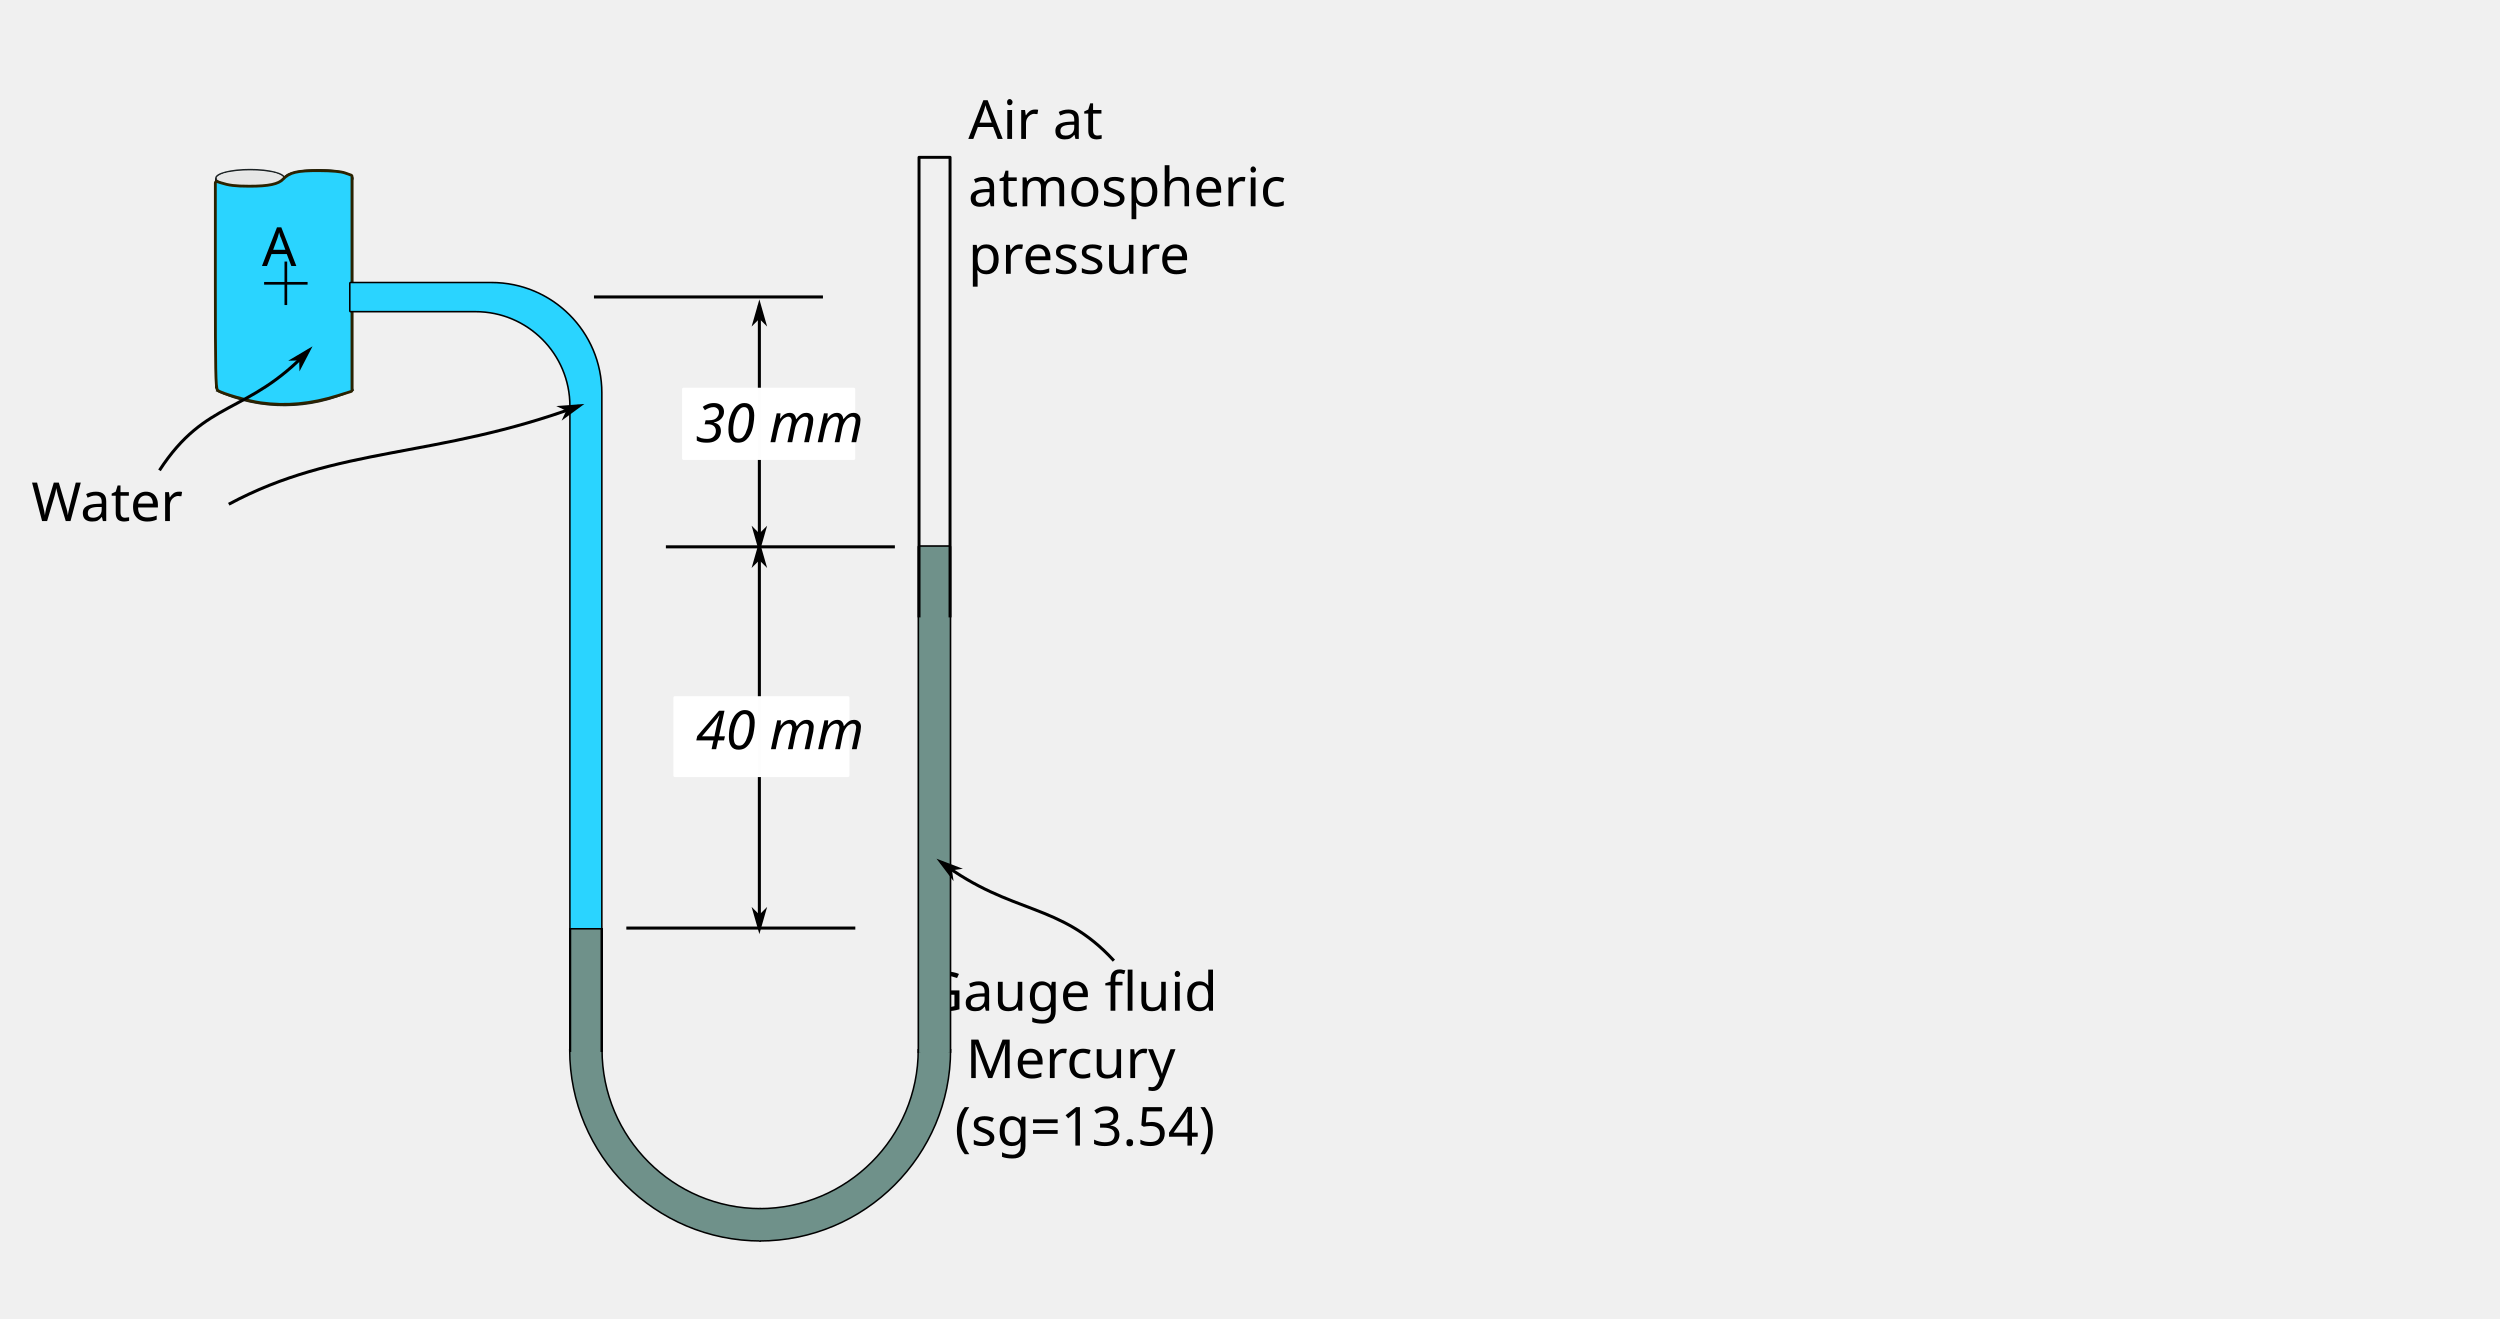
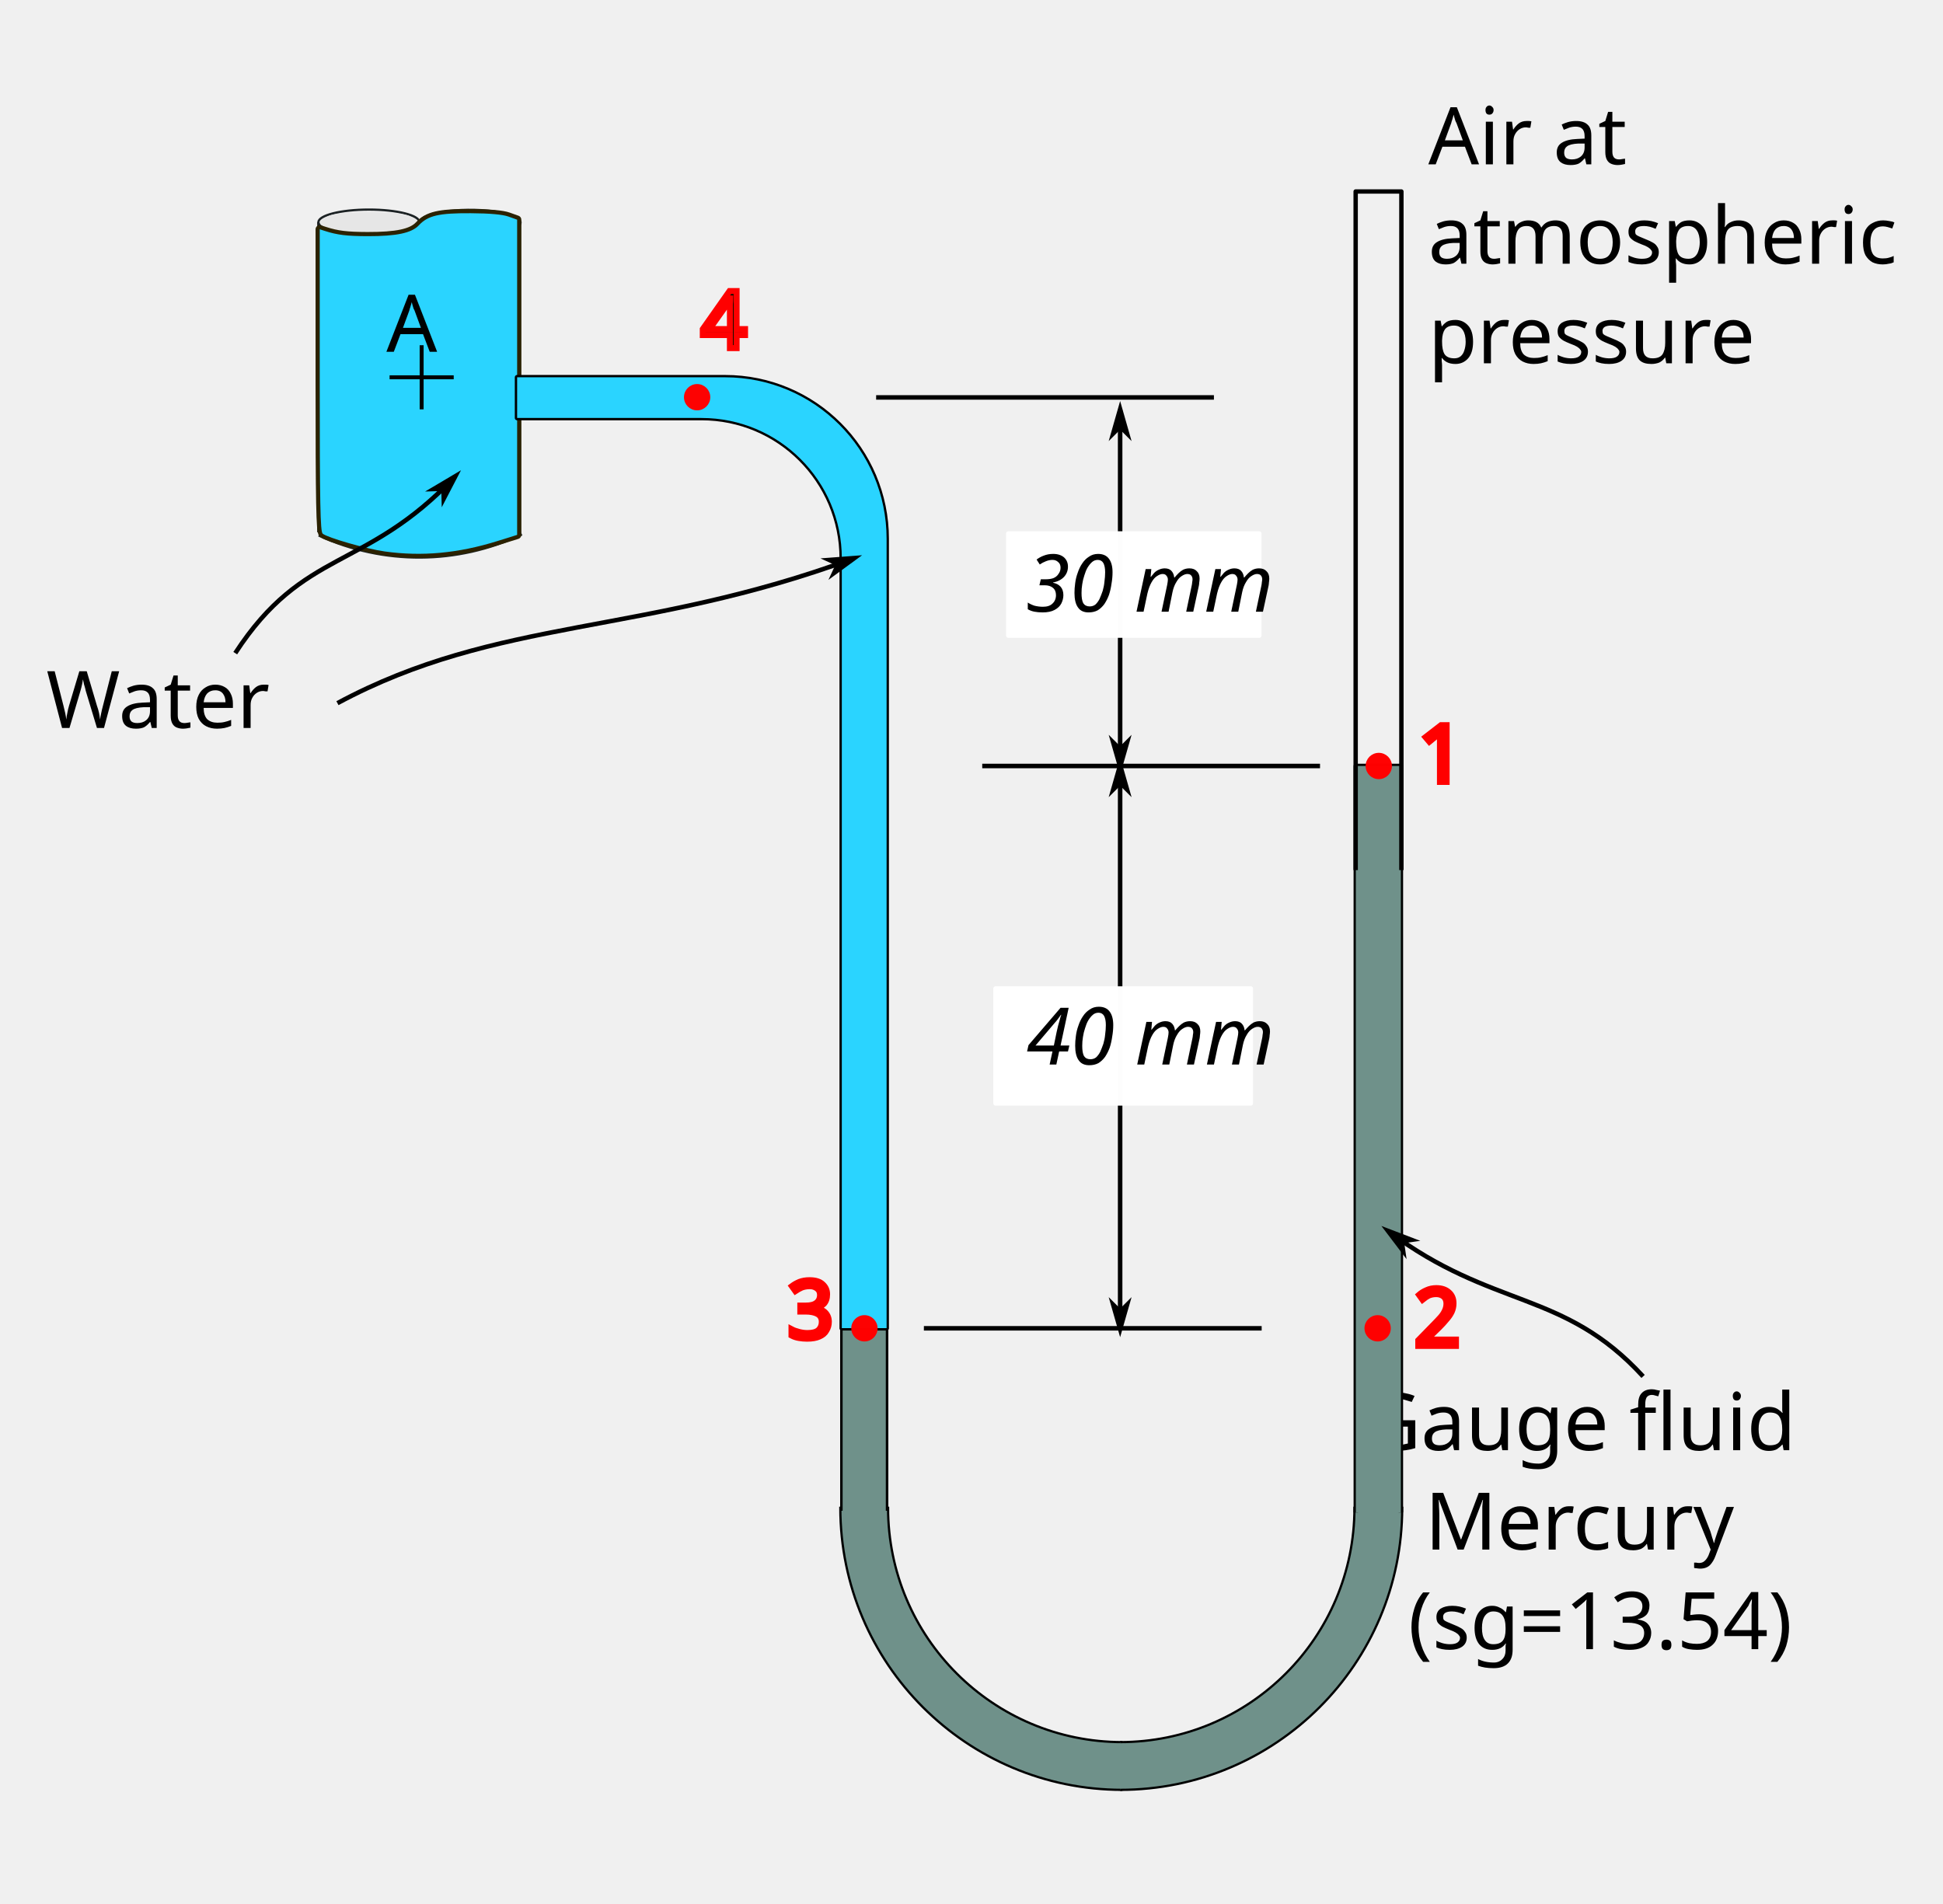
- <svg xmlns="http://www.w3.org/2000/svg" xmlns:ns1="http://www.openswatchbook.org/uri/2009/osb" width="163.5mm" height="86.21mm" viewBox="0 0 163.5 86.21" version="1.1" id="svg8">
+ <svg xmlns="http://www.w3.org/2000/svg" xmlns:ns1="http://www.openswatchbook.org/uri/2009/osb" width="86.146mm" height="84.412mm" viewBox="0 0 86.146 84.412" version="1.1" id="svg8">
  <defs id="defs2">
    <marker orient="auto" refY="0" refX="0" id="marker4393" style="overflow:visible">
      <path id="path4391" d="M 0,0 5,-5 -12.5,0 5,5 Z" style="fill:#000000;fill-opacity:1;fill-rule:evenodd;stroke:#000000;stroke-width:1pt;stroke-opacity:1" transform="matrix(0.4,0,0,0.4,4,0)" />
    </marker>
    <marker orient="auto" refY="0" refX="0" id="marker3755" style="overflow:visible">
      <path id="path3753" d="M 0,0 5,-5 -12.5,0 5,5 Z" style="fill:#000000;fill-opacity:1;fill-rule:evenodd;stroke:#000000;stroke-width:1pt;stroke-opacity:1" transform="matrix(-0.4,0,0,-0.4,-4,0)" />
    </marker>
    <marker orient="auto" refY="0" refX="0" id="marker3745" style="overflow:visible">
      <path id="path3743" d="M 0,0 5,-5 -12.5,0 5,5 Z" style="fill:#000000;fill-opacity:1;fill-rule:evenodd;stroke:#000000;stroke-width:1pt;stroke-opacity:1" transform="matrix(0.4,0,0,0.4,4,0)" />
    </marker>
    <marker orient="auto" refY="0" refX="0" id="marker9424" style="overflow:visible">
      <path id="path9422" d="M 0,0 5,-5 -12.5,0 5,5 Z" style="fill:#000000;fill-opacity:1;fill-rule:evenodd;stroke:#000000;stroke-width:1pt;stroke-opacity:1" transform="matrix(0.4,0,0,0.4,4,0)" />
    </marker>
    <marker style="overflow:visible" id="marker8212" refX="0" refY="0" orient="auto">
      <path transform="matrix(0.4,0,0,0.4,4,0)" style="fill:#000000;fill-opacity:1;fill-rule:evenodd;stroke:#000000;stroke-width:1pt;stroke-opacity:1" d="M 0,0 5,-5 -12.5,0 5,5 Z" id="path8210" />
    </marker>
    <linearGradient id="linearGradient7312" ns1:paint="solid">
      <stop style="stop-color:#a10000;stop-opacity:1;" offset="0" id="stop7310" />
    </linearGradient>
    <linearGradient id="linearGradient7280" ns1:paint="solid">
      <stop style="stop-color:#a10000;stop-opacity:1;" offset="0" id="stop7278" />
    </linearGradient>
    <linearGradient id="linearGradient3023" ns1:paint="solid">
      <stop style="stop-color:#668000;stop-opacity:1;" offset="0" id="stop3021" />
    </linearGradient>
    <marker orient="auto" refY="0" refX="0" id="marker2703" style="overflow:visible">
      <path id="path2701" d="M 0,0 5,-5 -12.5,0 5,5 Z" style="fill:#000000;fill-opacity:1;fill-rule:evenodd;stroke:#000000;stroke-width:1pt;stroke-opacity:1" transform="matrix(-0.4,0,0,-0.4,-4,0)" />
    </marker>
    <marker orient="auto" refY="0" refX="0" id="Arrow1Mstart" style="overflow:visible">
      <path id="path881" d="M 0,0 5,-5 -12.5,0 5,5 Z" style="fill:#000000;fill-opacity:1;fill-rule:evenodd;stroke:#000000;stroke-width:1pt;stroke-opacity:1" transform="matrix(0.4,0,0,0.4,4,0)" />
    </marker>
    <filter style="color-interpolation-filters:sRGB" id="filter3571" x="-4.8190436e-06" width="1" y="-1.2361483e-06" height="1">
      <feGaussianBlur stdDeviation="4.1509293e-06" id="feGaussianBlur3573" />
    </filter>
  </defs>
-   <g id="layer1" transform="translate(-28.99003,-122.7503)">
+   <g id="layer1" transform="translate(-28.99003,-124.5491)">
    <path style="fill:none;stroke:#000000;stroke-width:0.2;stroke-linecap:butt;stroke-linejoin:miter;stroke-miterlimit:4;stroke-dasharray:none;stroke-opacity:1;marker-start:url(#marker3745);marker-end:url(#marker3755)" d="m 78.653,142.725 v 15.788" id="path3741" />
    <path style="fill:none;stroke:#000000;stroke-width:0.2;stroke-linecap:butt;stroke-linejoin:miter;stroke-miterlimit:4;stroke-dasharray:none;stroke-opacity:1;marker-start:url(#Arrow1Mstart);marker-end:url(#marker2703)" d="m 78.653,158.513 v 24.933" id="path5969" />
    <rect style="opacity:0.99;fill:#ffffff;fill-opacity:1;fill-rule:nonzero;stroke:#ffffff;stroke-width:0.2;stroke-linecap:square;stroke-linejoin:round;stroke-miterlimit:4;stroke-dasharray:none;stroke-dashoffset:0;stroke-opacity:1;paint-order:markers fill stroke" id="rect4221" width="11.125" height="4.525" x="73.696" y="148.206" />
    <text xml:space="preserve" style="font-style:normal;font-variant:normal;font-weight:normal;font-stretch:normal;font-size:3.528px;line-height:1.25;font-family:Calibri;-inkscape-font-specification:'Calibri, Normal';font-variant-ligatures:normal;font-variant-caps:normal;font-variant-numeric:normal;font-feature-settings:normal;text-align:start;letter-spacing:0px;word-spacing:0px;writing-mode:lr-tb;text-anchor:start;fill:#000000;fill-opacity:1;stroke:none;stroke-width:0.265" x="74.48" y="151.674" id="text1535">
      <tspan id="tspan1533" x="74.48" y="151.674" style="font-style:italic;font-variant:normal;font-weight:normal;font-stretch:normal;font-size:3.528px;line-height:3.25;font-family:Calibri;-inkscape-font-specification:'Calibri Italic';stroke-width:0.265">30 mm</tspan>
    </text>
    <text xml:space="preserve" style="font-style:normal;font-variant:normal;font-weight:normal;font-stretch:normal;font-size:3.528px;line-height:1.25;font-family:Calibri;-inkscape-font-specification:'Calibri, Normal';font-variant-ligatures:normal;font-variant-caps:normal;font-variant-numeric:normal;font-feature-settings:normal;text-align:start;letter-spacing:0px;word-spacing:0px;writing-mode:lr-tb;text-anchor:start;fill:#000000;fill-opacity:1;stroke:none;stroke-width:0.265" x="102.229" y="188.849" id="text3053">
      <tspan id="tspan3051" x="102.229" y="188.849" style="text-align:center;text-anchor:middle;stroke-width:0.265">Gauge fluid</tspan>
      <tspan x="102.229" y="193.258" style="text-align:center;text-anchor:middle;stroke-width:0.265" id="tspan4281">Mercury</tspan>
      <tspan x="102.229" y="197.668" style="text-align:center;text-anchor:middle;stroke-width:0.265" id="tspan8138">(sg=13.54)</tspan>
    </text>
    <path id="path5786" d="M 52.04,148.152 V 134.404" style="fill:none;stroke:#000000;stroke-width:0.1;stroke-linecap:butt;stroke-linejoin:miter;stroke-miterlimit:4;stroke-dasharray:none;stroke-opacity:1" />
    <path style="fill:none;stroke:#000000;stroke-width:0.1;stroke-linecap:butt;stroke-linejoin:miter;stroke-miterlimit:4;stroke-dasharray:none;stroke-opacity:1" d="M 43.107,148.152 V 134.404" id="path5788" />
    <path d="m 148.265,-52.086 a 10.619,10.619 0 0 1 0.047,8.923 l -9.66,-4.411 z" id="path5790" style="opacity:1;fill:none;fill-opacity:0.995;fill-rule:evenodd;stroke:#1c2224;stroke-width:0.1;stroke-linecap:butt;stroke-linejoin:miter;stroke-miterlimit:4;stroke-dasharray:none;stroke-dashoffset:0;stroke-opacity:1;paint-order:fill markers stroke" transform="rotate(90)" />
    <ellipse ry="2.24" rx="0.562" cy="-45.348" cx="134.404" id="ellipse5792" style="opacity:1;fill:none;fill-opacity:0.995;fill-rule:evenodd;stroke:#1c2224;stroke-width:0.1;stroke-linecap:butt;stroke-linejoin:miter;stroke-miterlimit:4;stroke-dasharray:none;stroke-dashoffset:0;stroke-opacity:1;paint-order:fill markers stroke" transform="rotate(90)" />
    <path d="m 134.404,-47.588 a 0.562,2.24 0 0 1 -0.494,-1.257 0.562,2.24 0 0 1 0.055,-2.325 0.562,2.24 0 0 1 0.544,-0.867 l -0.094,2.209 z" style="opacity:1;fill:none;fill-opacity:0.995;fill-rule:evenodd;stroke:#1c2224;stroke-width:0.1;stroke-linecap:butt;stroke-linejoin:miter;stroke-miterlimit:4;stroke-dasharray:none;stroke-dashoffset:0;stroke-opacity:1;paint-order:fill markers stroke" id="path5794" transform="rotate(90)" />
    <path id="path5796" d="m 43.569,134.159 c 0.514,-0.23 3.041,-0.23 3.556,0 0.196,0.087 0.356,0.197 0.356,0.244 0,0.318 -1.786,0.57 -2.96,0.419 -0.808,-0.104 -1.307,-0.264 -1.307,-0.419 0,-0.046 0.16,-0.156 0.356,-0.244 z" style="opacity:1;fill:#e6e6e6;fill-opacity:0.995;fill-rule:evenodd;stroke:#e6e6e6;stroke-width:0.072;stroke-linecap:butt;stroke-linejoin:miter;stroke-miterlimit:4;stroke-dasharray:none;stroke-dashoffset:0;stroke-opacity:1;paint-order:fill markers stroke" />
    <path id="path5798" d="m 43.385,134.787 c 0.563,0.181 0.977,0.231 1.902,0.234 1.284,0.003 1.954,-0.139 2.276,-0.484 0.402,-0.43 0.883,-0.542 2.301,-0.534 0.839,0.005 1.404,0.055 1.663,0.147 l 0.391,0.14 v 6.988 6.988 l -0.88,0.275 c -1.733,0.541 -3.34,0.689 -4.989,0.46 -0.8,-0.111 -2.535,-0.609 -2.752,-0.789 -0.107,-0.089 -0.131,-1.332 -0.131,-6.802 v -6.694 z" style="opacity:1;fill:#2ad4ff;fill-opacity:1;fill-rule:evenodd;stroke:#2b2200;stroke-width:0.37;stroke-linecap:butt;stroke-linejoin:round;stroke-miterlimit:4;stroke-dasharray:none;stroke-dashoffset:0;stroke-opacity:1;paint-order:markers stroke fill" />
-     <path style="fill:none;fill-opacity:1" d="m 169.599,168.811 h 17.891 v 15.398" id="path5802" />
    <path style="fill:#2ad4ff;fill-opacity:1;stroke:#000000;stroke-width:0.207;stroke-linecap:round;stroke-linejoin:round;stroke-miterlimit:4;stroke-dasharray:none;stroke-dashoffset:0;stroke-opacity:1;paint-order:markers stroke fill" d="m 51.918,141.278 v 1.804 h 8.173 a 6.222,6.222 45 0 1 6.222,6.222 v 34.141 h 1.986 v -35.002 a 7.165,7.165 45 0 0 -7.165,-7.165 z" id="path8136" />
    <text id="text8144" y="156.83" x="38.286" style="font-style:normal;font-variant:normal;font-weight:normal;font-stretch:normal;font-size:3.528px;line-height:1.25;font-family:Calibri;-inkscape-font-specification:'Calibri, Normal';font-variant-ligatures:normal;font-variant-caps:normal;font-variant-numeric:normal;font-feature-settings:normal;text-align:start;letter-spacing:0px;word-spacing:0px;writing-mode:lr-tb;text-anchor:start;fill:#000000;fill-opacity:1;stroke:none;stroke-width:0.265" xml:space="preserve">
      <tspan id="tspan8142" style="text-align:center;text-anchor:middle;stroke-width:0.265" y="156.83" x="38.286">Water</tspan>
    </text>
    <path id="path8188" d="m 66.842,149.305 c -9.373,3.459 -15.749,2.583 -22.891,6.422" style="fill:none;stroke:#000000;stroke-width:0.2;stroke-linecap:butt;stroke-linejoin:miter;stroke-miterlimit:4;stroke-dasharray:none;stroke-opacity:1;marker-start:url(#marker8212)" />
    <text id="text9378" y="131.835" x="92.315" style="font-style:normal;font-variant:normal;font-weight:normal;font-stretch:normal;font-size:3.528px;line-height:1.25;font-family:Calibri;-inkscape-font-specification:'Calibri, Normal';font-variant-ligatures:normal;font-variant-caps:normal;font-variant-numeric:normal;font-feature-settings:normal;text-align:start;letter-spacing:0px;word-spacing:0px;writing-mode:lr-tb;text-anchor:start;fill:#000000;fill-opacity:1;stroke:none;stroke-width:0.265" xml:space="preserve">
      <tspan id="tspan9376" style="text-align:start;text-anchor:start;stroke-width:0.265" y="131.835" x="92.315">Air at</tspan>
      <tspan style="text-align:start;text-anchor:start;stroke-width:0.265" y="136.245" x="92.315" id="tspan4569">atmospheric</tspan>
      <tspan style="text-align:start;text-anchor:start;stroke-width:0.265" y="140.654" x="92.315" id="tspan4571">pressure</tspan>
    </text>
    <path id="path10426" d="M 72.539,158.513 H 87.515" style="fill:none;stroke:#000000;stroke-width:0.2;stroke-linecap:butt;stroke-linejoin:miter;stroke-miterlimit:4;stroke-dasharray:none;stroke-opacity:1" />
    <rect style="opacity:0.99;fill:#ffffff;fill-opacity:1;fill-rule:nonzero;stroke:#ffffff;stroke-width:0.2;stroke-linecap:square;stroke-linejoin:round;stroke-miterlimit:4;stroke-dasharray:none;stroke-dashoffset:0;stroke-opacity:1;paint-order:markers fill stroke" id="rect4259" width="11.314" height="5.091" x="73.13" y="168.381" />
    <text id="text15174" y="171.747" x="74.51" style="font-style:normal;font-variant:normal;font-weight:normal;font-stretch:normal;font-size:3.528px;line-height:1.25;font-family:Calibri;-inkscape-font-specification:'Calibri, Normal';font-variant-ligatures:normal;font-variant-caps:normal;font-variant-numeric:normal;font-feature-settings:normal;text-align:start;letter-spacing:0px;word-spacing:0px;writing-mode:lr-tb;text-anchor:start;fill:#000000;fill-opacity:1;stroke:none;stroke-width:0.265" xml:space="preserve">
      <tspan style="font-style:italic;font-variant:normal;font-weight:normal;font-stretch:normal;font-size:3.528px;line-height:3.25;font-family:Calibri;-inkscape-font-specification:'Calibri Italic';stroke-width:0.265" y="171.747" x="74.51" id="tspan4121">40 mm</tspan>
    </text>
    <g transform="translate(20.10304,3.511484)" id="g3124" style="stroke:#000000;stroke-opacity:1">
      <g id="g3122" style="stroke:#000000;stroke-opacity:1">
        <path id="path3118" d="m 27.581,136.345 v 2.843" style="fill:none;stroke:#000000;stroke-width:0.175;stroke-linecap:butt;stroke-linejoin:miter;stroke-miterlimit:4;stroke-dasharray:none;stroke-opacity:1" />
        <path style="fill:none;stroke:#000000;stroke-width:0.175;stroke-linecap:butt;stroke-linejoin:miter;stroke-miterlimit:4;stroke-dasharray:none;stroke-opacity:1" d="m 29.003,137.767 h -2.843" id="path3120" />
      </g>
    </g>
    <text xml:space="preserve" style="font-style:normal;font-variant:normal;font-weight:normal;font-stretch:normal;font-size:3.528px;line-height:1.25;font-family:Calibri;-inkscape-font-specification:'Calibri, Normal';font-variant-ligatures:normal;font-variant-caps:normal;font-variant-numeric:normal;font-feature-settings:normal;text-align:start;letter-spacing:0px;word-spacing:0px;writing-mode:lr-tb;text-anchor:start;fill:#000000;fill-opacity:1;stroke:none;stroke-width:0.265" x="49.542" y="140.15" id="text15950">
      <tspan x="49.542" y="140.15" style="text-align:center;text-anchor:middle;stroke-width:0.265" id="tspan15952">A</tspan>
    </text>
    <text id="text15958" y="117.394" x="107.595" style="font-style:normal;font-variant:normal;font-weight:normal;font-stretch:normal;font-size:3.528px;line-height:1.25;font-family:Calibri;-inkscape-font-specification:'Calibri, Normal';font-variant-ligatures:normal;font-variant-caps:normal;font-variant-numeric:normal;font-feature-settings:normal;text-align:start;letter-spacing:0px;word-spacing:0px;writing-mode:lr-tb;text-anchor:start;fill:#000000;fill-opacity:1;stroke:none;stroke-width:0.265" xml:space="preserve" />
    <path style="fill:#6f918a;stroke:#000000;stroke-width:0.1;stroke-linecap:butt;stroke-linejoin:miter;stroke-miterlimit:4;stroke-dasharray:none;stroke-opacity:1" d="M 78.753,201.794 A 10.389,10.389 45 0 1 68.364,191.405 h -2.117 a 12.506,12.506 45 0 0 12.506,12.506" id="path3454" />
    <path style="fill:#6f918a;fill-rule:nonzero;stroke:#000000;stroke-width:0.1;stroke-linecap:butt;stroke-linejoin:miter;stroke-miterlimit:4;stroke-dasharray:none;stroke-dashoffset:0;stroke-opacity:1" d="m 78.653,201.794 a 10.389,10.389 135 0 0 10.389,-10.389 h 2.117 A 12.506,12.506 135 0 1 78.653,203.911 h -4.8e-5" id="path3458" />
-     <path style="opacity:1;mix-blend-mode:normal;fill:#6f918a;fill-opacity:1;fill-rule:evenodd;stroke:#000000;stroke-width:0.215;stroke-linecap:butt;stroke-linejoin:round;stroke-miterlimit:4;stroke-dasharray:none;stroke-dashoffset:0;stroke-opacity:1;paint-order:markers stroke fill" d="m 89.103,191.611 v -16.549 -16.549 h 0.998 0.998 v 16.549 16.549" id="path1076" />
+     <path style="opacity:1;mix-blend-mode:normal;fill:#6f918a;fill-opacity:1;fill-rule:evenodd;stroke:#000000;stroke-width:0.2;stroke-linecap:butt;stroke-linejoin:round;stroke-miterlimit:4;stroke-dasharray:none;stroke-dashoffset:0;stroke-opacity:1;paint-order:markers stroke fill" d="m 89.103,191.611 v -16.549 -16.549 h 0.998 0.998 v 16.549 16.549" id="path1076" />
    <path style="opacity:1;mix-blend-mode:normal;fill:#6f918a;fill-opacity:1;fill-rule:evenodd;stroke:#000000;stroke-width:0.198;stroke-linecap:square;stroke-linejoin:miter;stroke-miterlimit:4;stroke-dasharray:none;stroke-dashoffset:0;stroke-opacity:1;paint-order:markers fill stroke;filter:url(#filter3571)" d="m 66.297,191.405 v -4.03 -4.03 h 1.034 1.034 v 4.03 4.03" id="path1076-9" transform="matrix(1.0239,0,0,1,-1.633888,0.1)" />
    <path style="opacity:1;mix-blend-mode:normal;fill:none;fill-opacity:1;fill-rule:evenodd;stroke:#000000;stroke-width:0.194;stroke-linecap:square;stroke-linejoin:round;stroke-miterlimit:4;stroke-dasharray:none;stroke-dashoffset:0;stroke-opacity:1;paint-order:markers fill stroke" d="m 89.095,163.032 v -14.996 -14.996 h 1.014 1.014 v 14.996 14.996" id="path3575" />
    <path id="path3641" d="M 69.952,183.446 H 84.928" style="fill:none;stroke:#000000;stroke-width:0.2;stroke-linecap:butt;stroke-linejoin:miter;stroke-miterlimit:4;stroke-dasharray:none;stroke-opacity:1" />
    <path id="path3727" d="M 67.835,142.171 H 82.811" style="fill:none;stroke:#000000;stroke-width:0.2;stroke-linecap:butt;stroke-linejoin:miter;stroke-miterlimit:4;stroke-dasharray:none;stroke-opacity:1" />
    <path style="fill:none;stroke:#000000;stroke-width:0.2;stroke-linecap:butt;stroke-linejoin:miter;stroke-miterlimit:4;stroke-dasharray:none;stroke-opacity:1;marker-start:url(#marker9424)" d="m 90.551,179.144 c 4.622,3.466 7.766,2.589 11.288,6.435" id="path9400" />
    <path style="fill:none;stroke:#000000;stroke-width:0.2;stroke-linecap:butt;stroke-linejoin:miter;stroke-miterlimit:4;stroke-dasharray:none;stroke-opacity:1;marker-start:url(#marker4393)" d="m 49.158,145.687 c -3.987,4.214 -6.699,3.147 -9.738,7.823" id="path4389" />
+     <circle style="opacity:0.99;fill:#ff0000;fill-opacity:1;stroke:#ff0000;stroke-width:0.129;stroke-linecap:square;stroke-linejoin:round;stroke-miterlimit:4;stroke-dasharray:none;paint-order:markers fill stroke" id="path2989" cx="90.121" cy="158.513" r="0.519" />
+     <circle style="opacity:0.99;fill:#ff0000;fill-opacity:1;stroke:#ff0000;stroke-width:0.129;stroke-linecap:square;stroke-linejoin:round;stroke-miterlimit:4;stroke-dasharray:none;paint-order:markers fill stroke" id="path2989-0" cx="67.316" cy="183.446" r="0.519" />
+     <circle style="opacity:0.99;fill:#ff0000;fill-opacity:1;stroke:#ff0000;stroke-width:0.129;stroke-linecap:square;stroke-linejoin:round;stroke-miterlimit:4;stroke-dasharray:none;paint-order:markers fill stroke" id="circle3006" cx="90.07" cy="183.446" r="0.519" />
+     <circle style="opacity:0.99;fill:#ff0000;fill-opacity:1;stroke:#ff0000;stroke-width:0.129;stroke-linecap:square;stroke-linejoin:round;stroke-miterlimit:4;stroke-dasharray:none;paint-order:markers fill stroke" id="circle3008" cx="59.898" cy="142.161" r="0.519" />
+     <text xml:space="preserve" style="font-style:normal;font-variant:normal;font-weight:normal;font-stretch:normal;font-size:3.528px;line-height:1.25;font-family:Corbel;-inkscape-font-specification:Corbel;font-variant-ligatures:normal;font-variant-caps:normal;font-variant-numeric:normal;font-feature-settings:normal;text-align:start;letter-spacing:0px;word-spacing:0px;writing-mode:lr-tb;text-anchor:start;fill:#000000;fill-opacity:1;stroke:none;stroke-width:0.265" x="91.878" y="159.218" id="text3012">
+       <tspan id="tspan3010" x="91.878" y="159.218" style="font-size:3.528px;fill:#ff0000;stroke:#ff0000;stroke-width:0.265">1</tspan>
+     </text>
+     <text xml:space="preserve" style="font-style:normal;font-variant:normal;font-weight:normal;font-stretch:normal;font-size:3.528px;line-height:1.25;font-family:Corbel;-inkscape-font-specification:Corbel;font-variant-ligatures:normal;font-variant-caps:normal;font-variant-numeric:normal;font-feature-settings:normal;text-align:start;letter-spacing:0px;word-spacing:0px;writing-mode:lr-tb;text-anchor:start;fill:#000000;fill-opacity:1;stroke:none;stroke-width:0.265" x="91.698" y="184.224" id="text3012-2">
+       <tspan id="tspan3010-4" x="91.698" y="184.224" style="font-size:3.528px;fill:#ff0000;stroke:#ff0000;stroke-width:0.265">2</tspan>
+     </text>
+     <text xml:space="preserve" style="font-style:normal;font-variant:normal;font-weight:normal;font-stretch:normal;font-size:3.528px;line-height:1.25;font-family:Corbel;-inkscape-font-specification:Corbel;font-variant-ligatures:normal;font-variant-caps:normal;font-variant-numeric:normal;font-feature-settings:normal;text-align:start;letter-spacing:0px;word-spacing:0px;writing-mode:lr-tb;text-anchor:start;fill:#000000;fill-opacity:1;stroke:none;stroke-width:0.265" x="63.925" y="183.875" id="text3012-2-7">
+       <tspan id="tspan3010-4-0" x="63.925" y="183.875" style="font-size:3.528px;fill:#ff0000;stroke:#ff0000;stroke-width:0.265">3</tspan>
+     </text>
+     <text xml:space="preserve" style="font-style:normal;font-variant:normal;font-weight:normal;font-stretch:normal;font-size:3.528px;line-height:1.25;font-family:Corbel;-inkscape-font-specification:Corbel;font-variant-ligatures:normal;font-variant-caps:normal;font-variant-numeric:normal;font-feature-settings:normal;text-align:start;letter-spacing:0px;word-spacing:0px;writing-mode:lr-tb;text-anchor:start;fill:#001100;fill-opacity:1;stroke:none;stroke-width:0.265" x="60.069" y="139.981" id="text3012-0">
+       <tspan id="tspan3010-5" x="60.069" y="139.981" style="font-size:3.528px;fill:#001100;fill-opacity:1;stroke:#ff0000;stroke-width:0.265">4</tspan>
+     </text>
+     <text xml:space="preserve" style="font-style:normal;font-variant:normal;font-weight:normal;font-stretch:normal;font-size:8.467px;line-height:1.25;font-family:Corbel;-inkscape-font-specification:Corbel;font-variant-ligatures:normal;font-variant-caps:normal;font-variant-numeric:normal;font-feature-settings:normal;text-align:start;letter-spacing:0px;word-spacing:0px;writing-mode:lr-tb;text-anchor:start;fill:#000000;fill-opacity:1;stroke:none;stroke-width:0.265" x="99.684" y="169.588" id="text3070">
+       <tspan id="tspan3068" x="99.684" y="169.588" style="stroke-width:0.265" />
+     </text>
  </g>
</svg>
